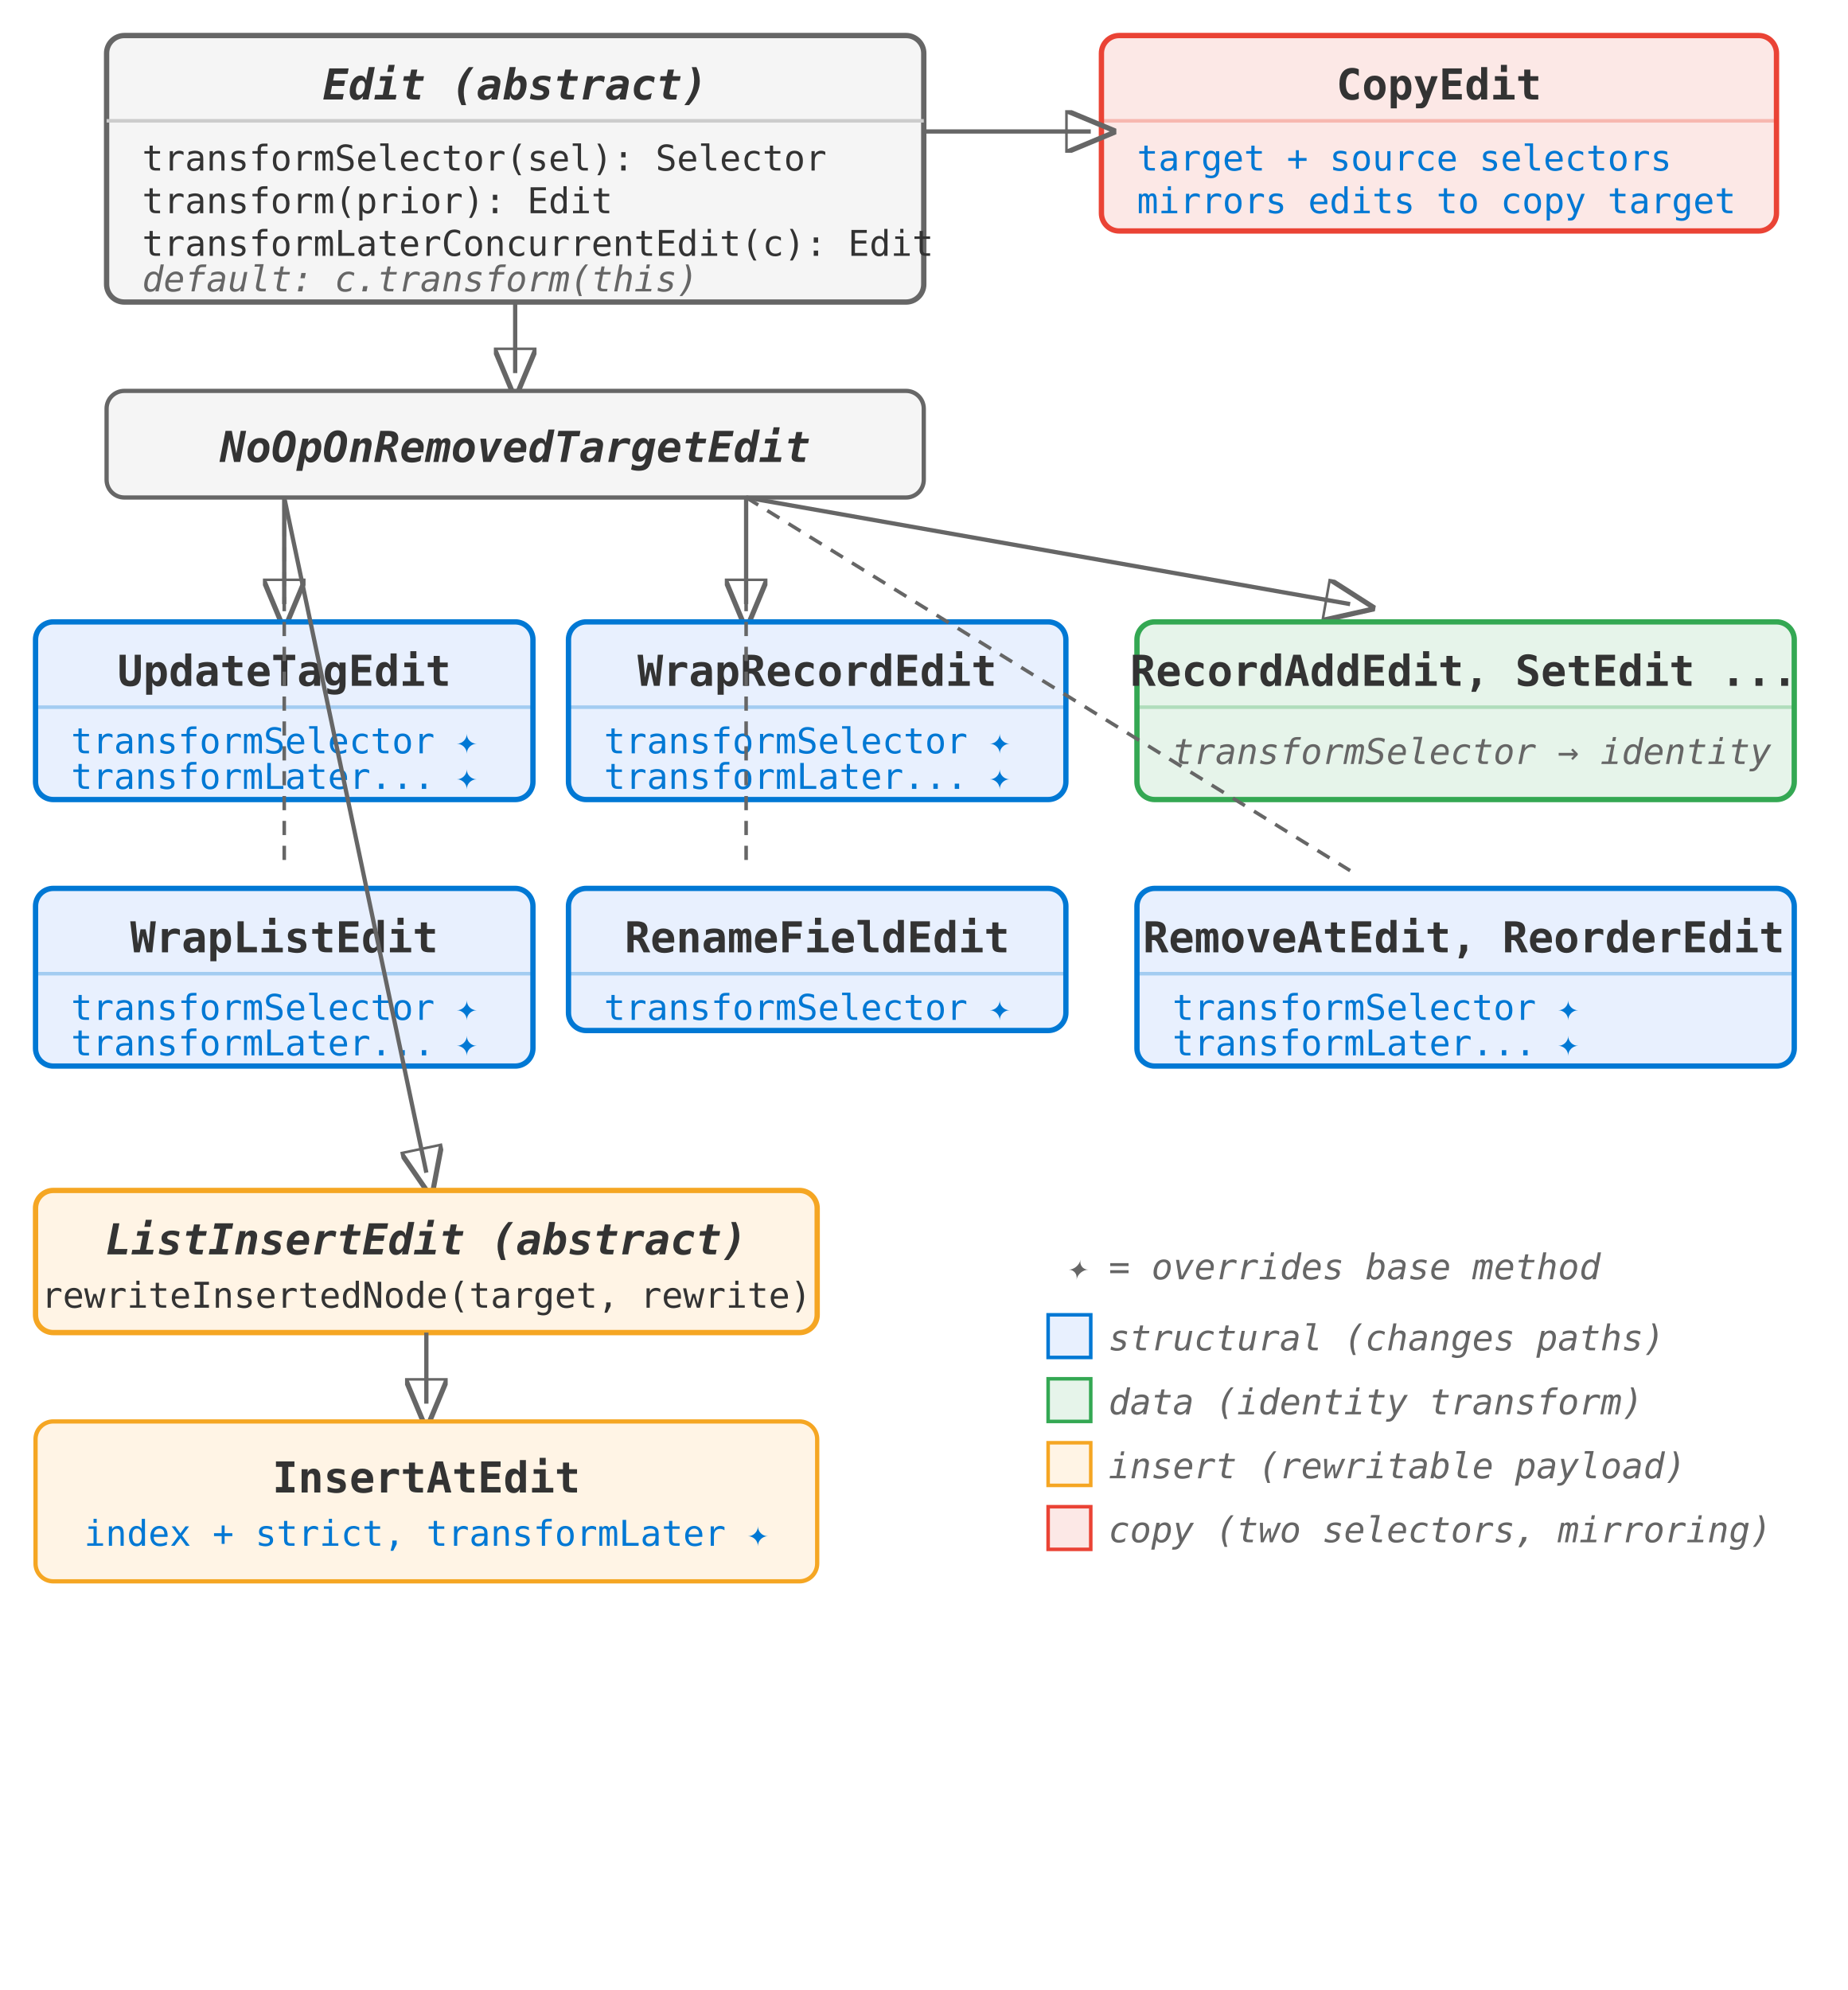
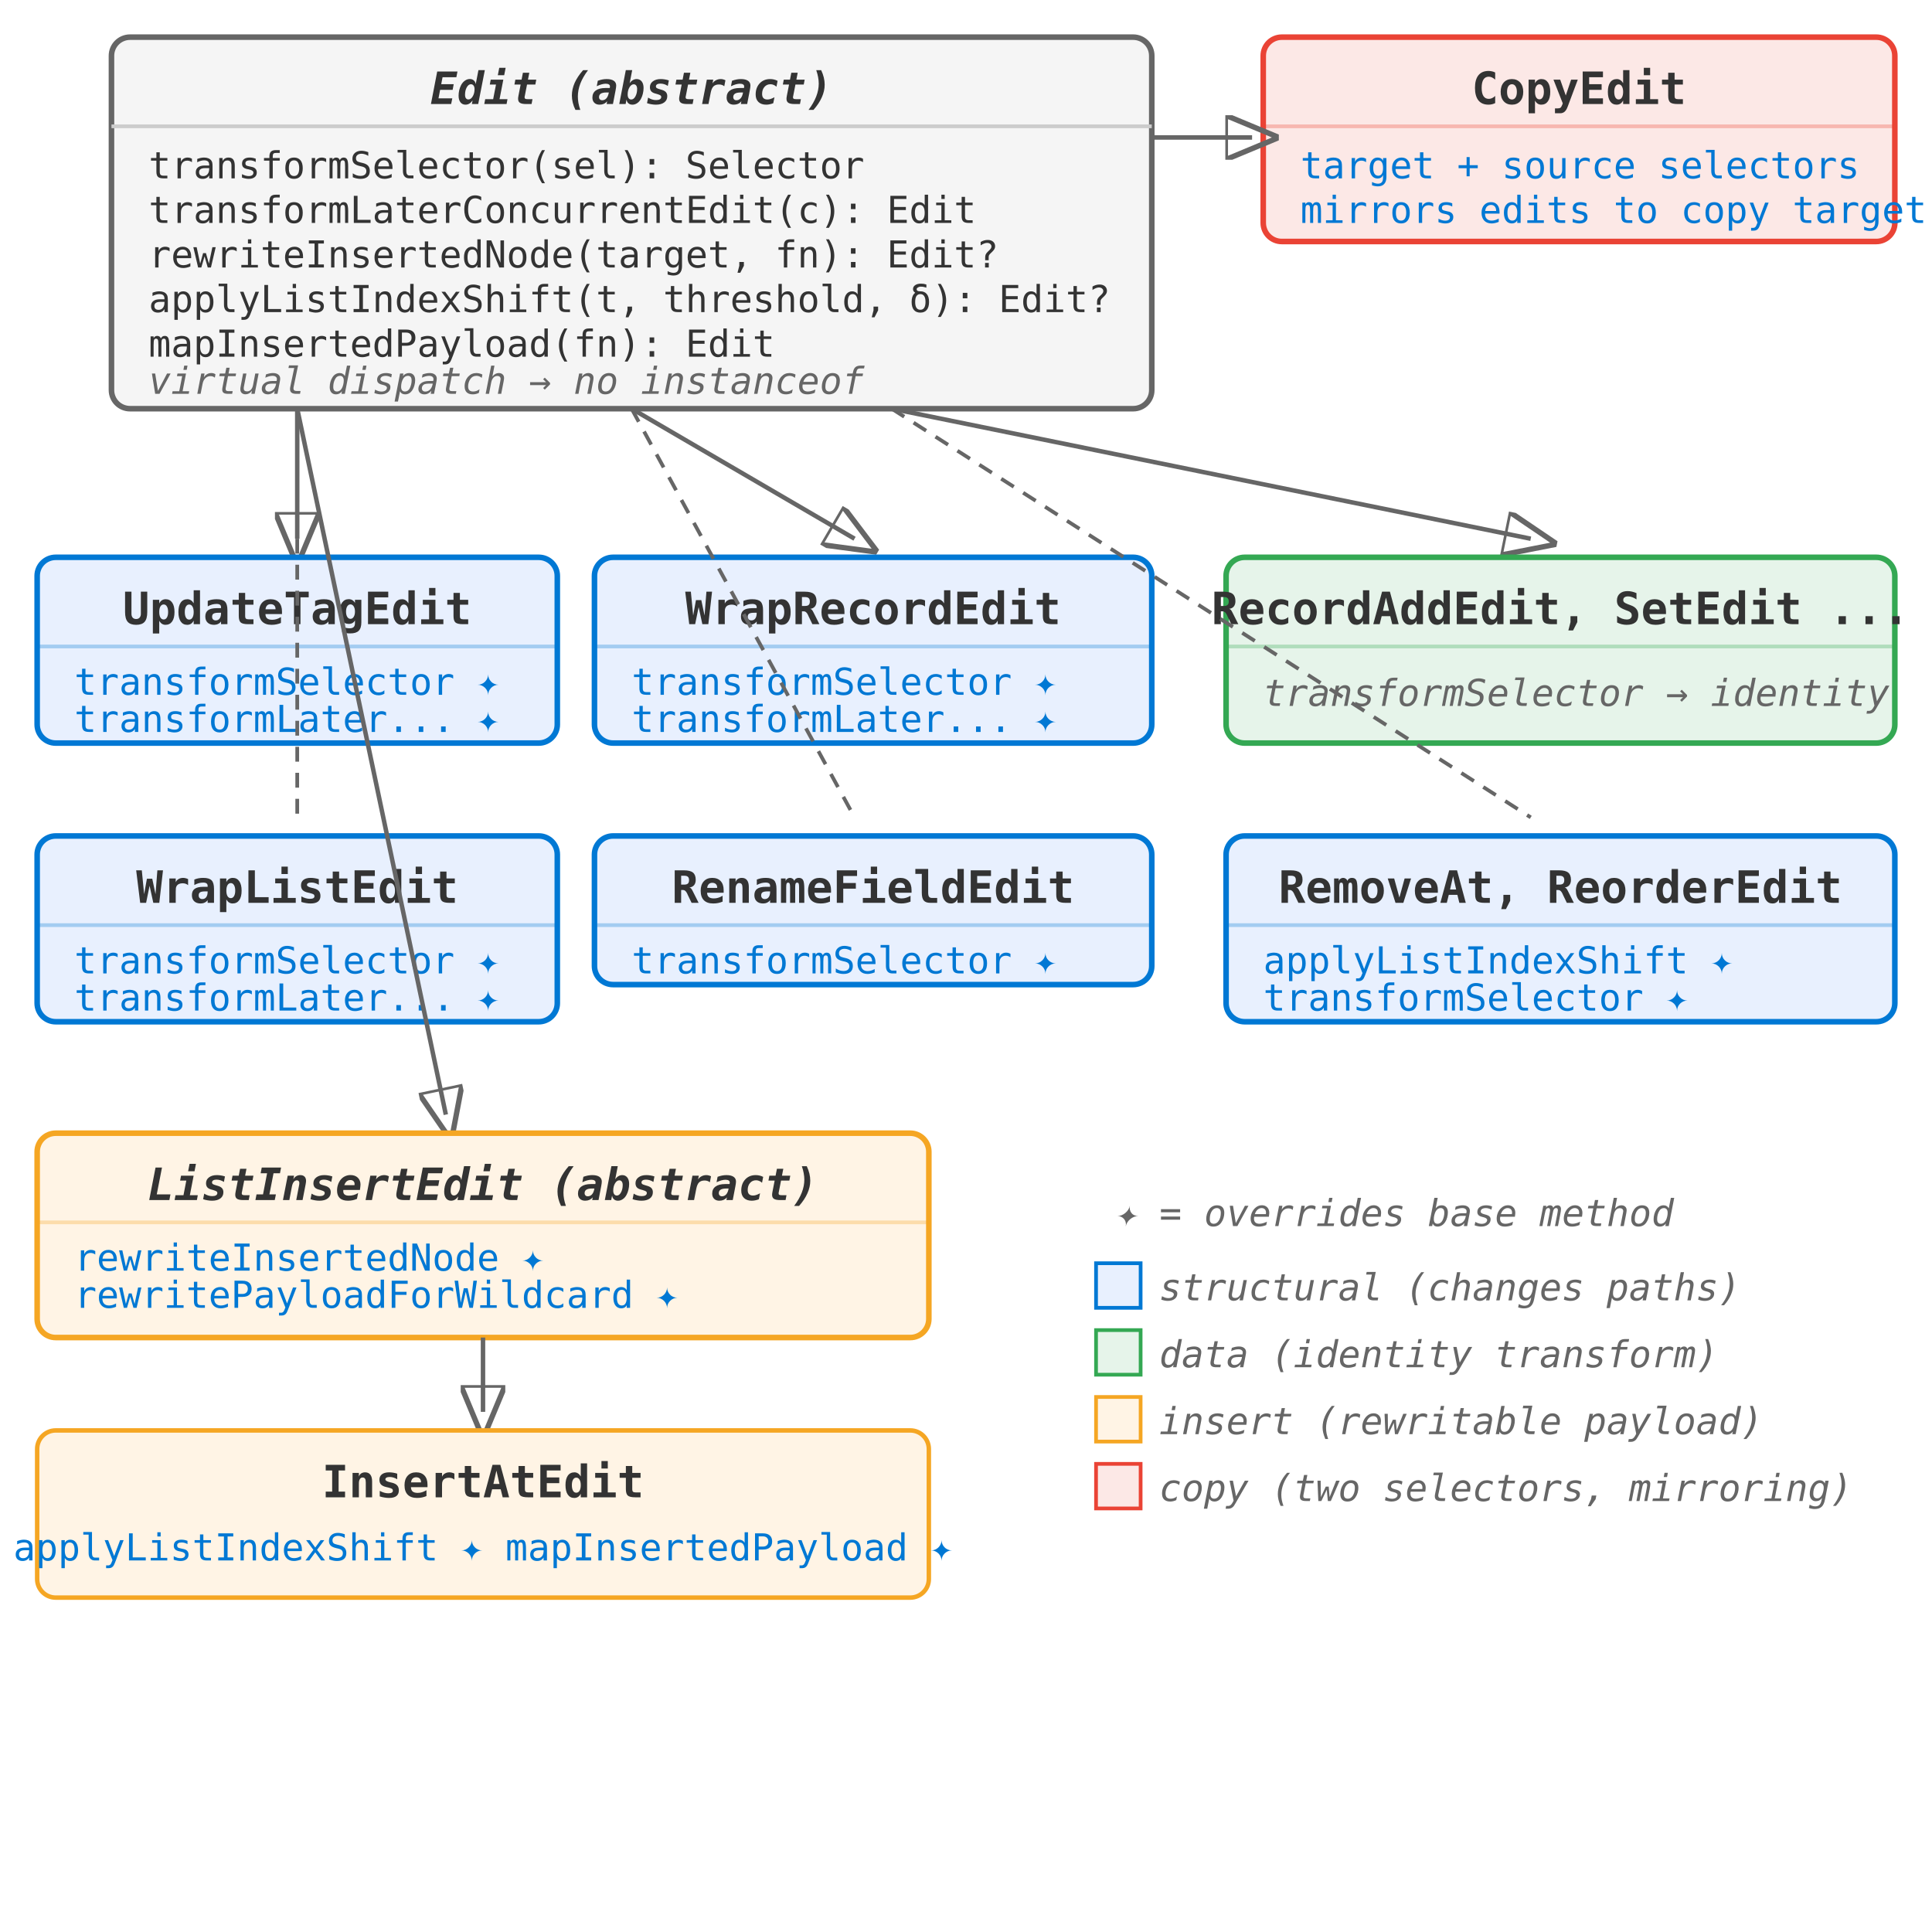
- <svg xmlns="http://www.w3.org/2000/svg" width="520" height="560" viewBox="0 0 520 560">
+ <svg xmlns="http://www.w3.org/2000/svg" width="520" height="520" viewBox="0 0 520 520">
  <style>
    text { font-family: monospace; font-size: 11px; fill: #333; }
    .name { font-size: 12px; font-weight: bold; }
    .abstract { font-style: italic; }
    .method { font-size: 10px; }
    .override { font-size: 10px; fill: #0078d4; }
    .note { font-size: 10px; fill: #666; font-style: italic; }
  </style>
  <defs>
    <marker id="tri" markerWidth="12" markerHeight="10" refX="6" refY="5" orient="auto">
      <polygon points="0 0, 12 5, 0 10" fill="none" stroke="#666" stroke-width="1.2" />
    </marker>
  </defs>
-   <rect x="30" y="10" width="230" height="75" rx="5" fill="#f5f5f5" stroke="#666" stroke-width="1.5" />
-   <text x="145" y="28" class="name abstract" text-anchor="middle">Edit (abstract)</text>
-   <line x1="30" y1="34" x2="260" y2="34" stroke="#ccc" />
+   <rect x="30" y="10" width="280" height="100" rx="5" fill="#f5f5f5" stroke="#666" stroke-width="1.5" />
+   <text x="170" y="28" class="name abstract" text-anchor="middle">Edit (abstract)</text>
+   <line x1="30" y1="34" x2="310" y2="34" stroke="#ccc" />
  <text x="40" y="48" class="method">transformSelector(sel): Selector</text>
-   <text x="40" y="60" class="method">transform(prior): Edit</text>
-   <text x="40" y="72" class="method">transformLaterConcurrentEdit(c): Edit</text>
-   <text x="40" y="82" class="note">  default: c.transform(this)</text>
-   <rect x="310" y="10" width="190" height="55" rx="5" fill="#fce8e6" stroke="#ea4335" stroke-width="1.5" />
-   <text x="405" y="28" class="name" text-anchor="middle" fill="#ea4335">CopyEdit</text>
-   <line x1="310" y1="34" x2="500" y2="34" stroke="#ea4335" stroke-opacity="0.3" />
-   <text x="320" y="48" class="override">target + source selectors</text>
-   <text x="320" y="60" class="override">mirrors edits to copy target</text>
-   <line x1="260" y1="37" x2="307" y2="37" stroke="#666" stroke-width="1.2" marker-end="url(#tri)" />
-   <line x1="145" y1="85" x2="145" y2="105" stroke="#666" stroke-width="1.2" marker-end="url(#tri)" />
-   <rect x="30" y="110" width="230" height="30" rx="5" fill="#f5f5f5" stroke="#666" stroke-width="1.2" />
-   <text x="145" y="130" class="name abstract" text-anchor="middle">NoOpOnRemovedTargetEdit</text>
-   <line x1="80" y1="140" x2="80" y2="170" stroke="#666" stroke-width="1.2" marker-end="url(#tri)" />
-   <line x1="210" y1="140" x2="210" y2="170" stroke="#666" stroke-width="1.2" marker-end="url(#tri)" />
-   <line x1="210" y1="140" x2="380" y2="170" stroke="#666" stroke-width="1.2" marker-end="url(#tri)" />
-   <rect x="10" y="175" width="140" height="50" rx="5" fill="#e8f0fe" stroke="#0078d4" stroke-width="1.5" />
-   <text x="80" y="193" class="name" text-anchor="middle" fill="#0078d4">UpdateTagEdit</text>
-   <line x1="10" y1="199" x2="150" y2="199" stroke="#0078d4" stroke-opacity="0.3" />
-   <text x="20" y="212" class="override">transformSelector ✦</text>
-   <text x="20" y="222" class="override">transformLater... ✦</text>
-   <rect x="160" y="175" width="140" height="50" rx="5" fill="#e8f0fe" stroke="#0078d4" stroke-width="1.5" />
-   <text x="230" y="193" class="name" text-anchor="middle" fill="#0078d4">WrapRecordEdit</text>
-   <line x1="160" y1="199" x2="300" y2="199" stroke="#0078d4" stroke-opacity="0.3" />
-   <text x="170" y="212" class="override">transformSelector ✦</text>
-   <text x="170" y="222" class="override">transformLater... ✦</text>
-   <rect x="320" y="175" width="185" height="50" rx="5" fill="#e6f4ea" stroke="#34a853" stroke-width="1.5" />
-   <text x="412" y="193" class="name" text-anchor="middle" fill="#34a853">RecordAddEdit, SetEdit ...</text>
-   <line x1="320" y1="199" x2="505" y2="199" stroke="#34a853" stroke-opacity="0.3" />
-   <text x="330" y="215" class="note">transformSelector → identity</text>
-   <line x1="80" y1="140" x2="80" y2="245" stroke="#666" stroke-width="1" stroke-dasharray="4,3" />
-   <line x1="210" y1="140" x2="210" y2="245" stroke="#666" stroke-width="1" stroke-dasharray="4,3" />
-   <line x1="210" y1="140" x2="380" y2="245" stroke="#666" stroke-width="1" stroke-dasharray="4,3" />
-   <rect x="10" y="250" width="140" height="50" rx="5" fill="#e8f0fe" stroke="#0078d4" stroke-width="1.5" />
-   <text x="80" y="268" class="name" text-anchor="middle" fill="#0078d4">WrapListEdit</text>
-   <line x1="10" y1="274" x2="150" y2="274" stroke="#0078d4" stroke-opacity="0.3" />
-   <text x="20" y="287" class="override">transformSelector ✦</text>
-   <text x="20" y="297" class="override">transformLater... ✦</text>
-   <rect x="160" y="250" width="140" height="40" rx="5" fill="#e8f0fe" stroke="#0078d4" stroke-width="1.5" />
-   <text x="230" y="268" class="name" text-anchor="middle" fill="#0078d4">RenameFieldEdit</text>
-   <line x1="160" y1="274" x2="300" y2="274" stroke="#0078d4" stroke-opacity="0.3" />
-   <text x="170" y="287" class="override">transformSelector ✦</text>
-   <rect x="320" y="250" width="185" height="50" rx="5" fill="#e8f0fe" stroke="#0078d4" stroke-width="1.5" />
-   <text x="412" y="268" class="name" text-anchor="middle" fill="#0078d4">RemoveAtEdit, ReorderEdit</text>
-   <line x1="320" y1="274" x2="505" y2="274" stroke="#0078d4" stroke-opacity="0.3" />
-   <text x="330" y="287" class="override">transformSelector ✦</text>
-   <text x="330" y="297" class="override">transformLater... ✦</text>
-   <line x1="80" y1="140" x2="120" y2="330" stroke="#666" stroke-width="1.2" marker-end="url(#tri)" />
-   <rect x="10" y="335" width="220" height="40" rx="5" fill="#fff4e5" stroke="#f5a623" stroke-width="1.5" />
-   <text x="120" y="353" class="name abstract" text-anchor="middle" fill="#f5a623">ListInsertEdit (abstract)</text>
-   <text x="120" y="368" class="method" text-anchor="middle">rewriteInsertedNode(target, rewrite)</text>
-   <line x1="120" y1="375" x2="120" y2="395" stroke="#666" stroke-width="1.2" marker-end="url(#tri)" />
-   <rect x="10" y="400" width="220" height="45" rx="5" fill="#fff4e5" stroke="#f5a623" stroke-width="1.2" />
-   <text x="120" y="420" class="name" text-anchor="middle" fill="#f5a623">InsertAtEdit</text>
-   <text x="120" y="435" class="override" text-anchor="middle">index + strict, transformLater ✦</text>
-   <text x="300" y="360" class="note">✦ = overrides base method</text>
-   <rect x="295" y="370" width="12" height="12" fill="#e8f0fe" stroke="#0078d4" />
-   <text x="312" y="380" class="note">structural (changes paths)</text>
-   <rect x="295" y="388" width="12" height="12" fill="#e6f4ea" stroke="#34a853" />
-   <text x="312" y="398" class="note">data (identity transform)</text>
-   <rect x="295" y="406" width="12" height="12" fill="#fff4e5" stroke="#f5a623" />
-   <text x="312" y="416" class="note">insert (rewritable payload)</text>
-   <rect x="295" y="424" width="12" height="12" fill="#fce8e6" stroke="#ea4335" />
-   <text x="312" y="434" class="note">copy (two selectors, mirroring)</text>
+   <text x="40" y="60" class="method">transformLaterConcurrentEdit(c): Edit</text>
+   <text x="40" y="72" class="method">rewriteInsertedNode(target, fn): Edit?</text>
+   <text x="40" y="84" class="method">applyListIndexShift(t, threshold, δ): Edit?</text>
+   <text x="40" y="96" class="method">mapInsertedPayload(fn): Edit</text>
+   <text x="40" y="106" class="note">  virtual dispatch → no instanceof</text>
+   <rect x="340" y="10" width="170" height="55" rx="5" fill="#fce8e6" stroke="#ea4335" stroke-width="1.5" />
+   <text x="425" y="28" class="name" text-anchor="middle" fill="#ea4335">CopyEdit</text>
+   <line x1="340" y1="34" x2="510" y2="34" stroke="#ea4335" stroke-opacity="0.3" />
+   <text x="350" y="48" class="override">target + source selectors</text>
+   <text x="350" y="60" class="override">mirrors edits to copy target</text>
+   <line x1="310" y1="37" x2="337" y2="37" stroke="#666" stroke-width="1.2" marker-end="url(#tri)" />
+   <line x1="80" y1="110" x2="80" y2="145" stroke="#666" stroke-width="1.2" marker-end="url(#tri)" />
+   <line x1="170" y1="110" x2="230" y2="145" stroke="#666" stroke-width="1.2" marker-end="url(#tri)" />
+   <line x1="240" y1="110" x2="412" y2="145" stroke="#666" stroke-width="1.2" marker-end="url(#tri)" />
+   <rect x="10" y="150" width="140" height="50" rx="5" fill="#e8f0fe" stroke="#0078d4" stroke-width="1.5" />
+   <text x="80" y="168" class="name" text-anchor="middle" fill="#0078d4">UpdateTagEdit</text>
+   <line x1="10" y1="174" x2="150" y2="174" stroke="#0078d4" stroke-opacity="0.3" />
+   <text x="20" y="187" class="override">transformSelector ✦</text>
+   <text x="20" y="197" class="override">transformLater... ✦</text>
+   <rect x="160" y="150" width="150" height="50" rx="5" fill="#e8f0fe" stroke="#0078d4" stroke-width="1.5" />
+   <text x="235" y="168" class="name" text-anchor="middle" fill="#0078d4">WrapRecordEdit</text>
+   <line x1="160" y1="174" x2="310" y2="174" stroke="#0078d4" stroke-opacity="0.3" />
+   <text x="170" y="187" class="override">transformSelector ✦</text>
+   <text x="170" y="197" class="override">transformLater... ✦</text>
+   <rect x="330" y="150" width="180" height="50" rx="5" fill="#e6f4ea" stroke="#34a853" stroke-width="1.5" />
+   <text x="420" y="168" class="name" text-anchor="middle" fill="#34a853">RecordAddEdit, SetEdit ...</text>
+   <line x1="330" y1="174" x2="510" y2="174" stroke="#34a853" stroke-opacity="0.3" />
+   <text x="340" y="190" class="note">transformSelector → identity</text>
+   <line x1="80" y1="110" x2="80" y2="220" stroke="#666" stroke-width="1" stroke-dasharray="4,3" />
+   <line x1="170" y1="110" x2="230" y2="220" stroke="#666" stroke-width="1" stroke-dasharray="4,3" />
+   <line x1="240" y1="110" x2="412" y2="220" stroke="#666" stroke-width="1" stroke-dasharray="4,3" />
+   <rect x="10" y="225" width="140" height="50" rx="5" fill="#e8f0fe" stroke="#0078d4" stroke-width="1.5" />
+   <text x="80" y="243" class="name" text-anchor="middle" fill="#0078d4">WrapListEdit</text>
+   <line x1="10" y1="249" x2="150" y2="249" stroke="#0078d4" stroke-opacity="0.3" />
+   <text x="20" y="262" class="override">transformSelector ✦</text>
+   <text x="20" y="272" class="override">transformLater... ✦</text>
+   <rect x="160" y="225" width="150" height="40" rx="5" fill="#e8f0fe" stroke="#0078d4" stroke-width="1.5" />
+   <text x="235" y="243" class="name" text-anchor="middle" fill="#0078d4">RenameFieldEdit</text>
+   <line x1="160" y1="249" x2="310" y2="249" stroke="#0078d4" stroke-opacity="0.3" />
+   <text x="170" y="262" class="override">transformSelector ✦</text>
+   <rect x="330" y="225" width="180" height="50" rx="5" fill="#e8f0fe" stroke="#0078d4" stroke-width="1.5" />
+   <text x="420" y="243" class="name" text-anchor="middle" fill="#0078d4">RemoveAt, ReorderEdit</text>
+   <line x1="330" y1="249" x2="510" y2="249" stroke="#0078d4" stroke-opacity="0.3" />
+   <text x="340" y="262" class="override">applyListIndexShift ✦</text>
+   <text x="340" y="272" class="override">transformSelector ✦</text>
+   <line x1="80" y1="110" x2="120" y2="300" stroke="#666" stroke-width="1.2" marker-end="url(#tri)" />
+   <rect x="10" y="305" width="240" height="55" rx="5" fill="#fff4e5" stroke="#f5a623" stroke-width="1.5" />
+   <text x="130" y="323" class="name abstract" text-anchor="middle" fill="#f5a623">ListInsertEdit (abstract)</text>
+   <line x1="10" y1="329" x2="250" y2="329" stroke="#f5a623" stroke-opacity="0.3" />
+   <text x="20" y="342" class="override">rewriteInsertedNode ✦</text>
+   <text x="20" y="352" class="override">rewritePayloadForWildcard ✦</text>
+   <line x1="130" y1="360" x2="130" y2="380" stroke="#666" stroke-width="1.2" marker-end="url(#tri)" />
+   <rect x="10" y="385" width="240" height="45" rx="5" fill="#fff4e5" stroke="#f5a623" stroke-width="1.2" />
+   <text x="130" y="403" class="name" text-anchor="middle" fill="#f5a623">InsertAtEdit</text>
+   <text x="130" y="420" class="override" text-anchor="middle">applyListIndexShift ✦ mapInsertedPayload ✦</text>
+   <text x="300" y="330" class="note">✦ = overrides base method</text>
+   <rect x="295" y="340" width="12" height="12" fill="#e8f0fe" stroke="#0078d4" />
+   <text x="312" y="350" class="note">structural (changes paths)</text>
+   <rect x="295" y="358" width="12" height="12" fill="#e6f4ea" stroke="#34a853" />
+   <text x="312" y="368" class="note">data (identity transform)</text>
+   <rect x="295" y="376" width="12" height="12" fill="#fff4e5" stroke="#f5a623" />
+   <text x="312" y="386" class="note">insert (rewritable payload)</text>
+   <rect x="295" y="394" width="12" height="12" fill="#fce8e6" stroke="#ea4335" />
+   <text x="312" y="404" class="note">copy (two selectors, mirroring)</text>
</svg>
